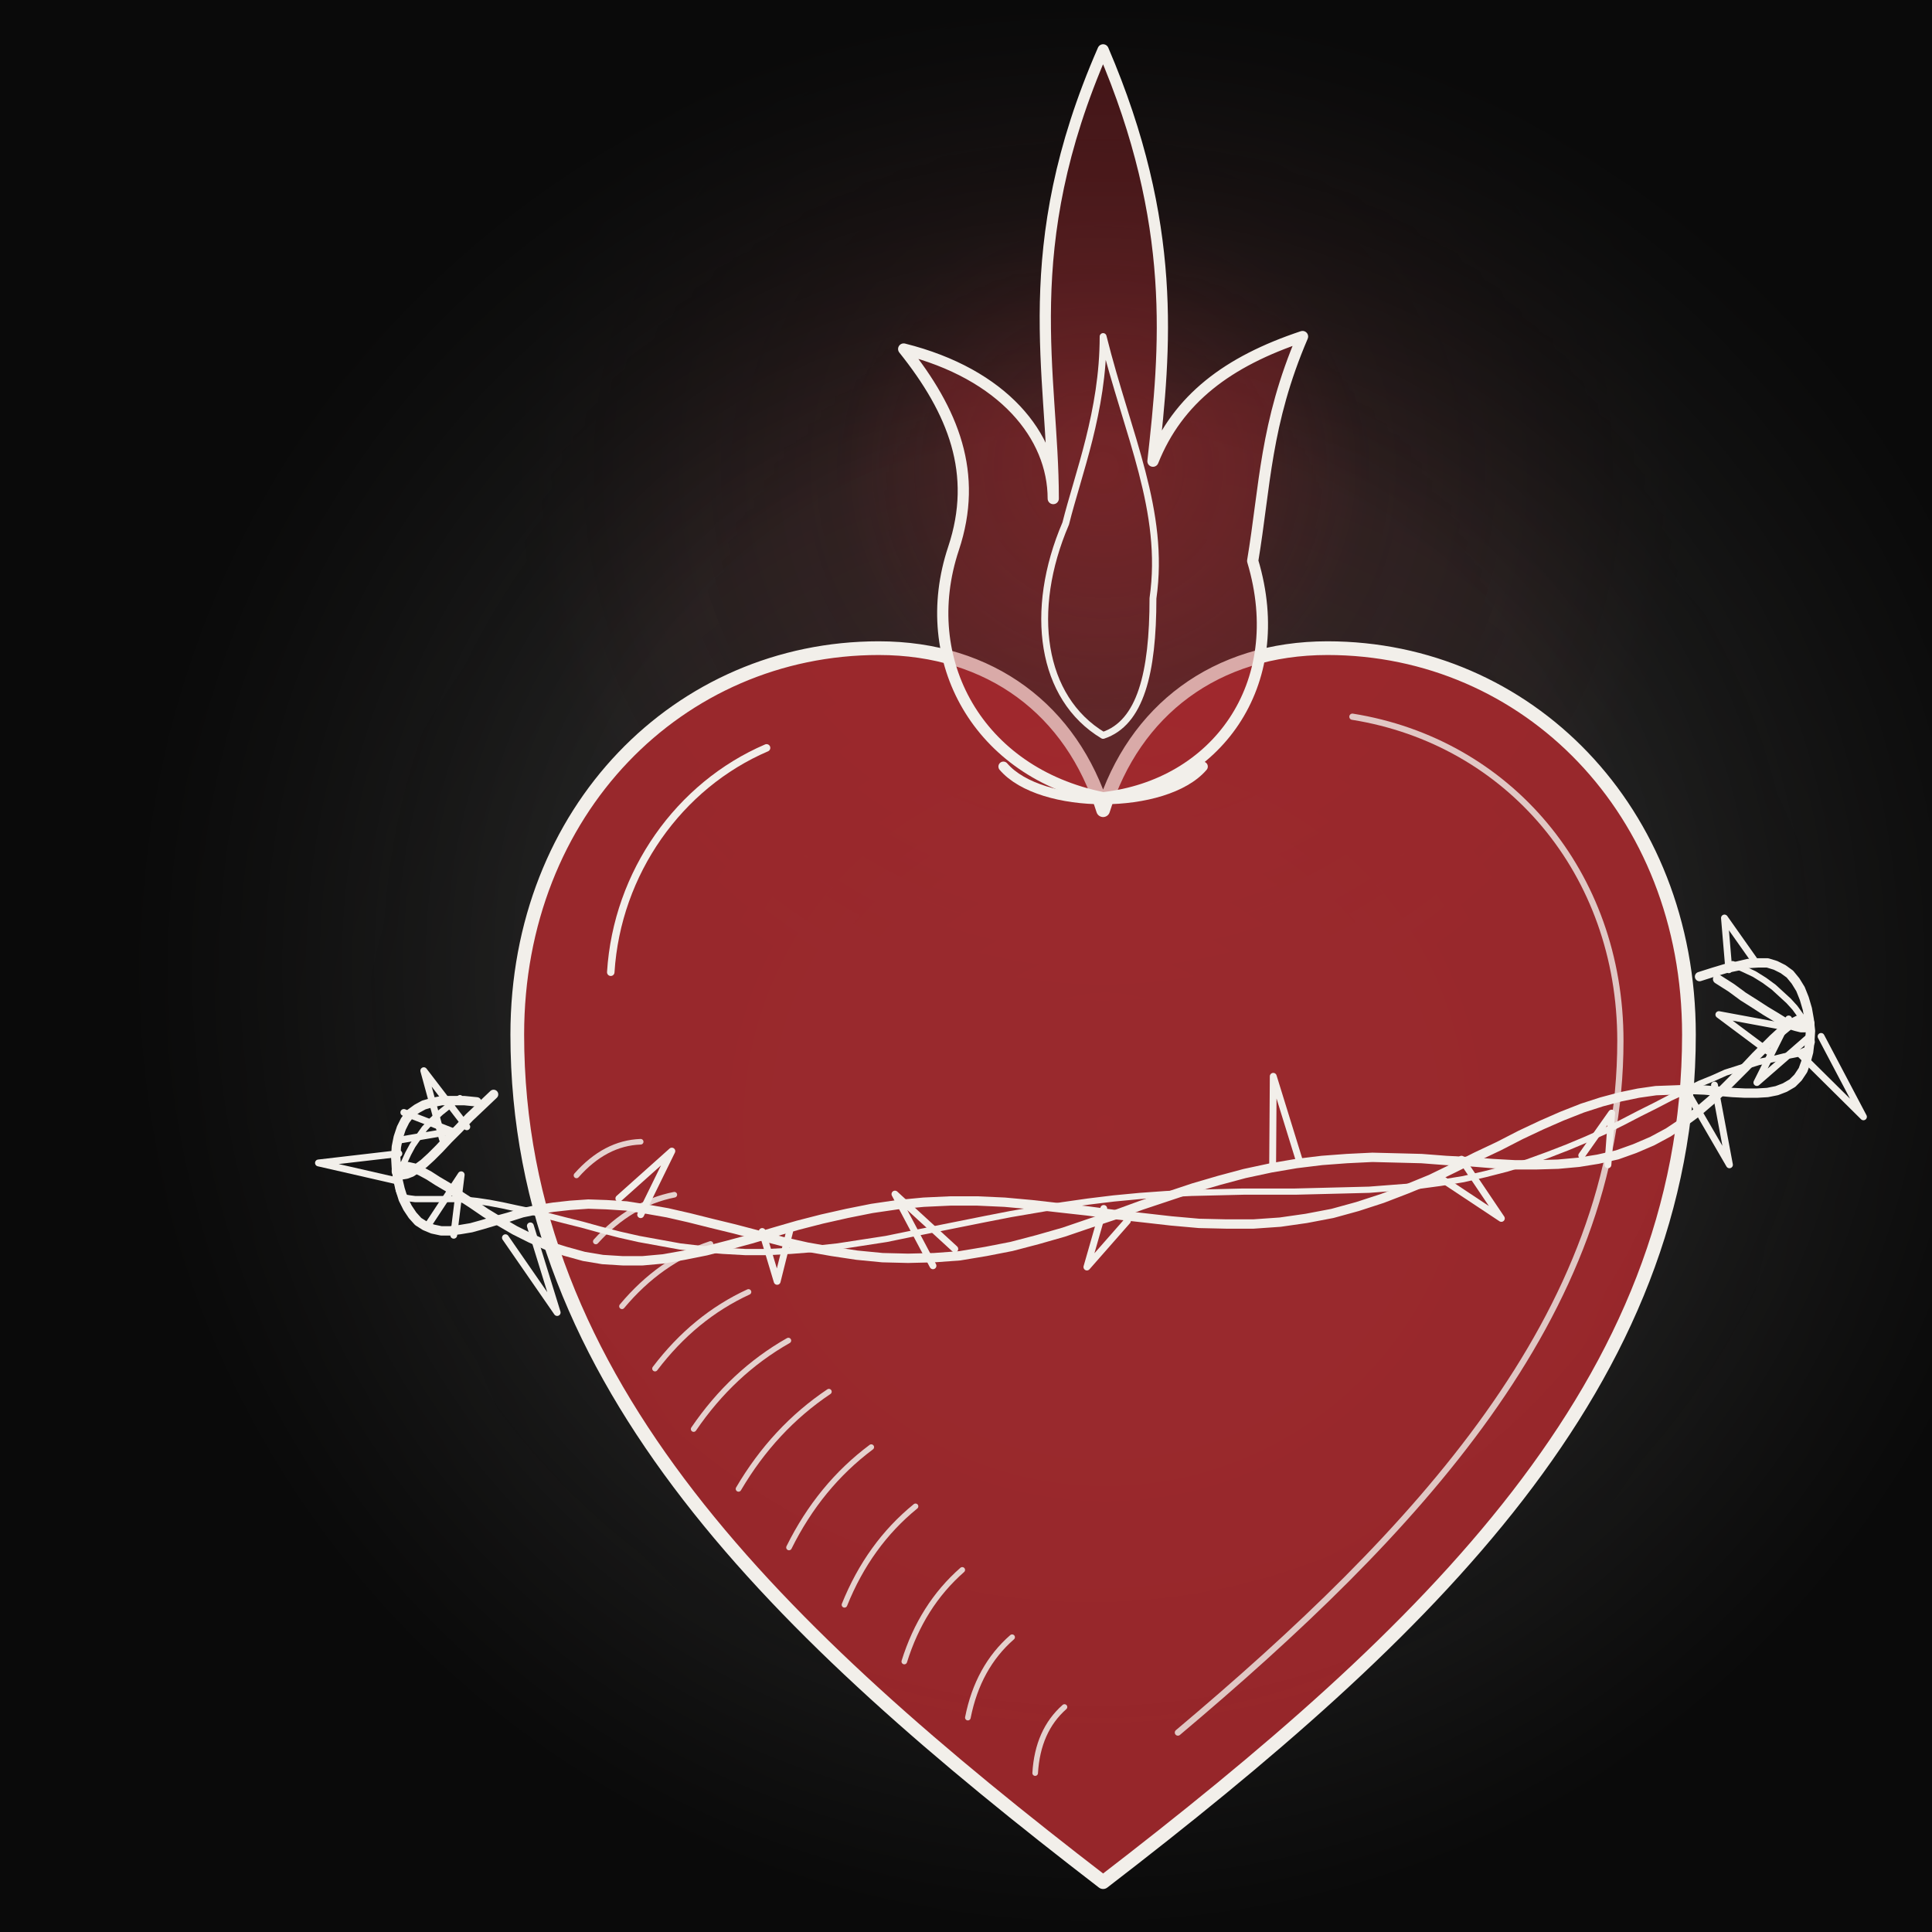
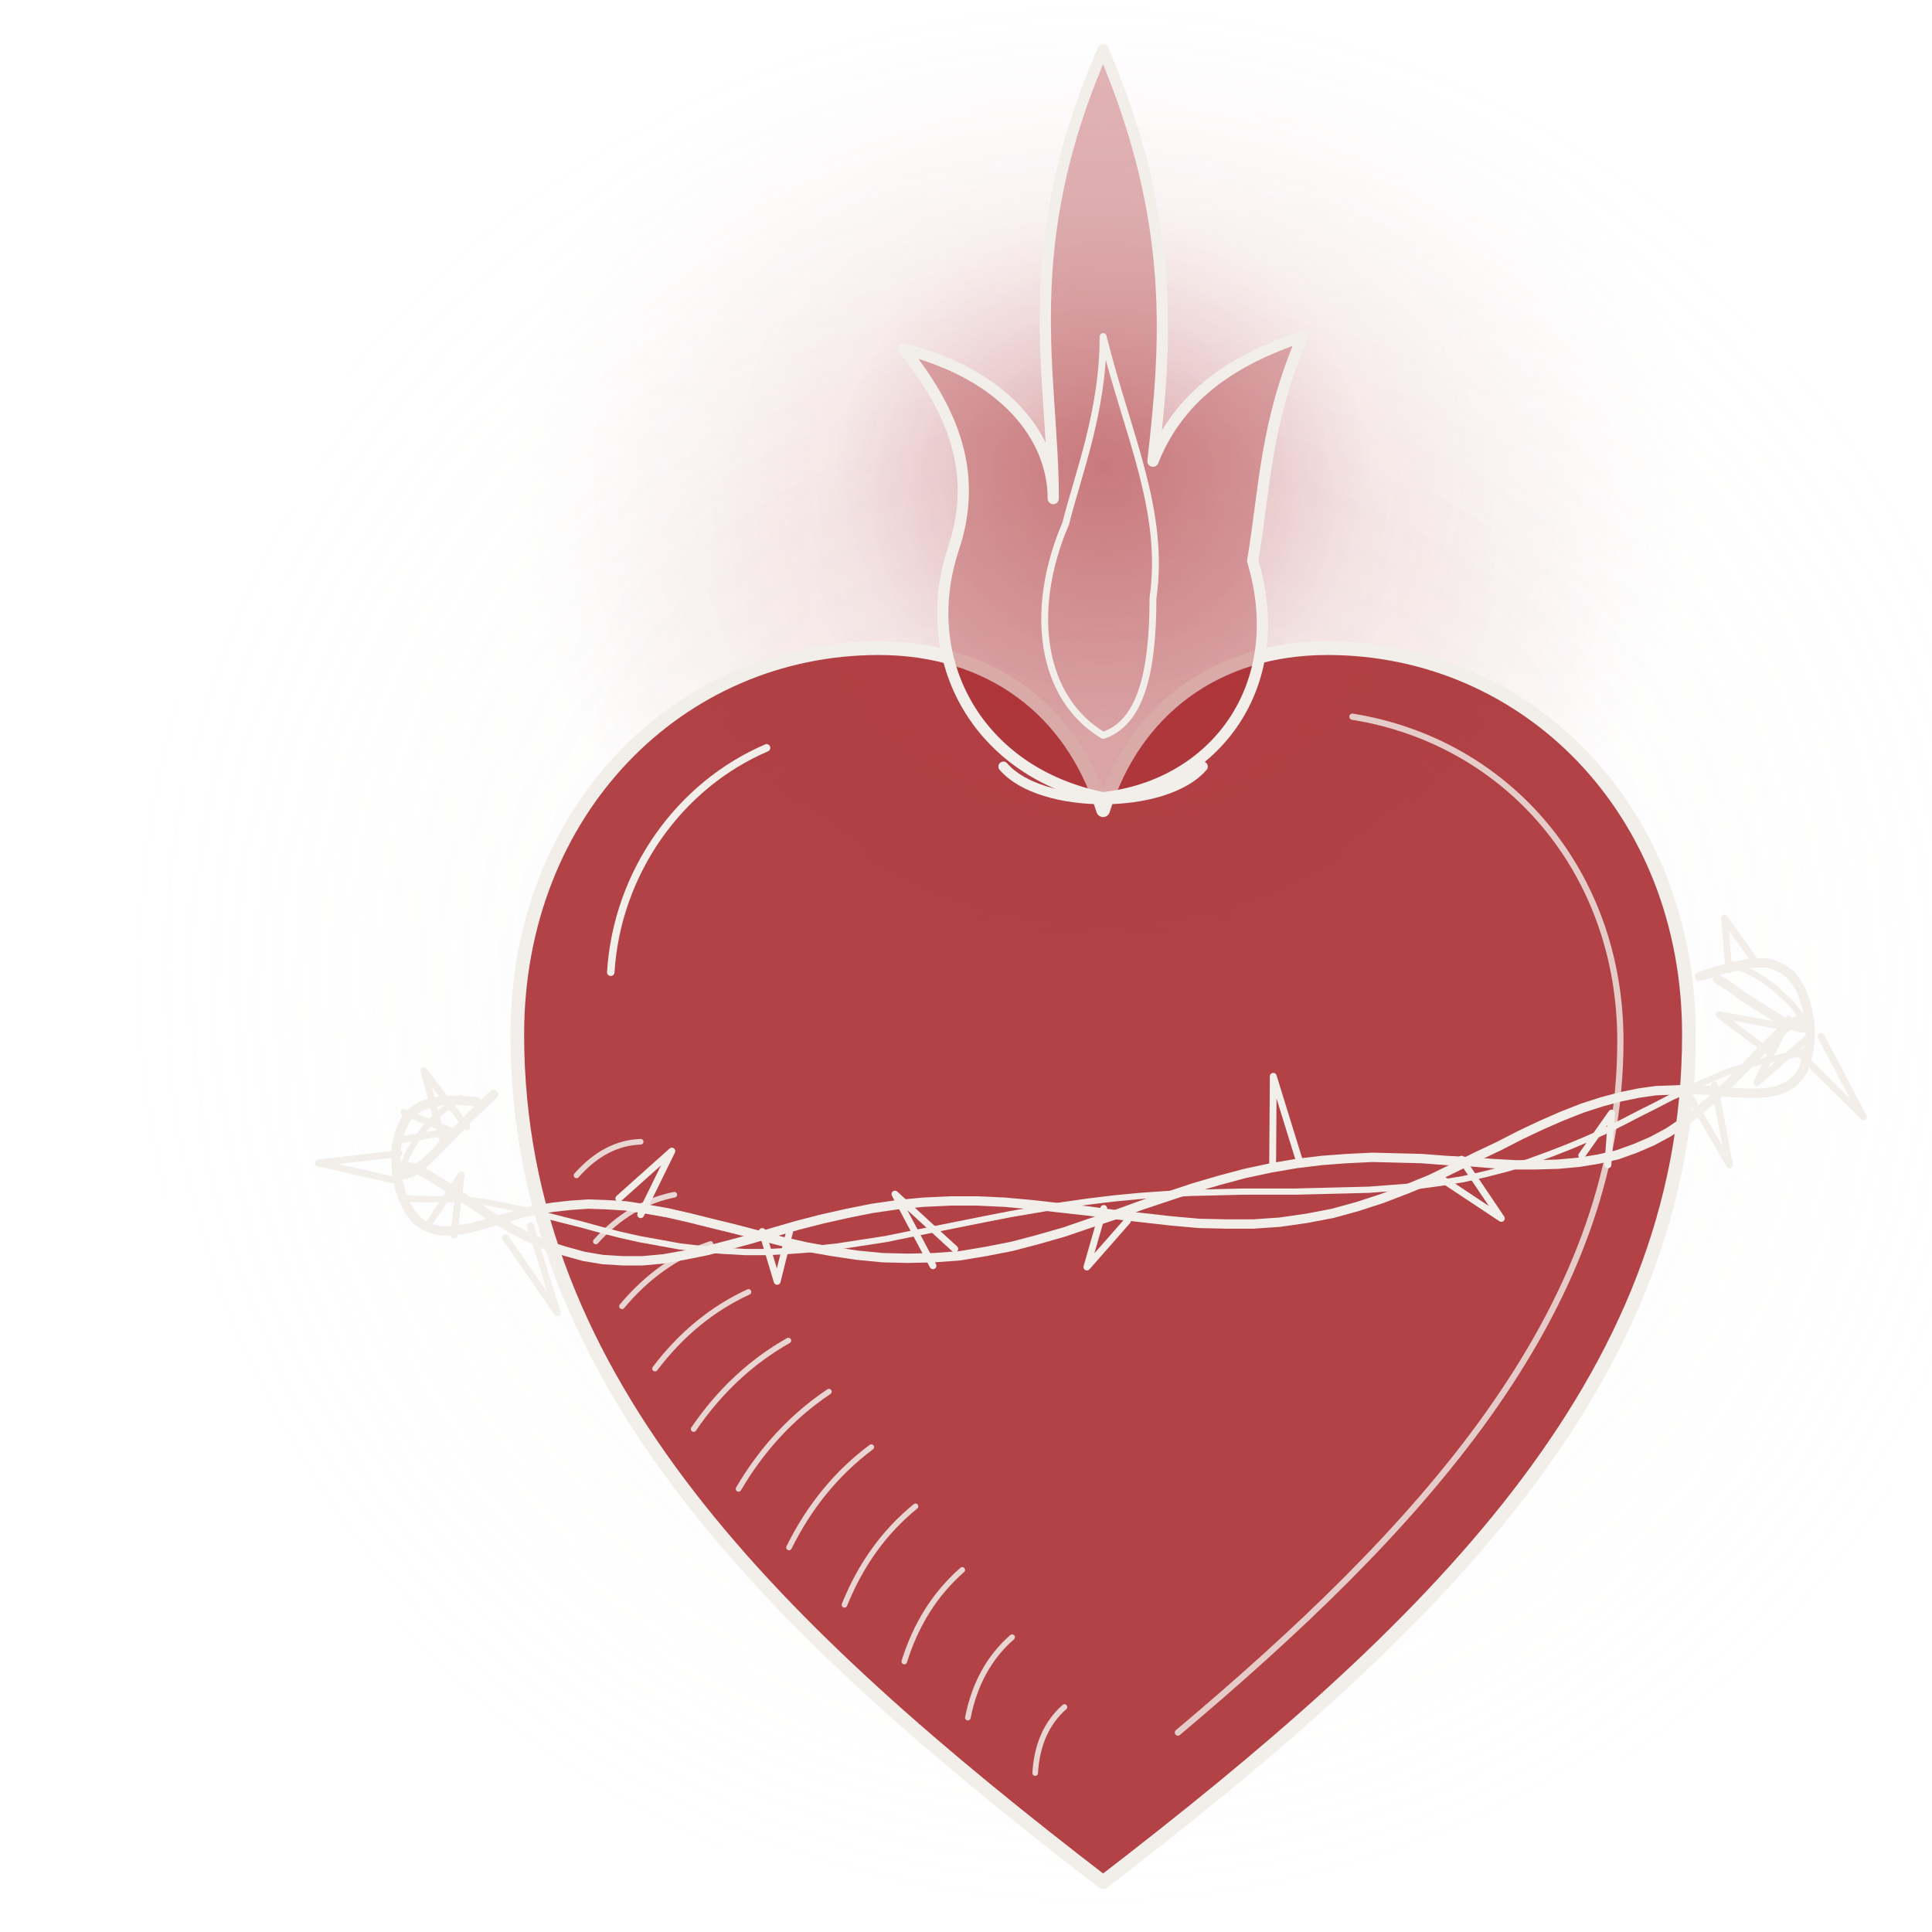
<svg xmlns="http://www.w3.org/2000/svg" viewBox="93 110 310 310" role="img" aria-label="Cœur sacré : un cœur dans une couronne d'épines, une flamme au-dessus, des rayons de lumière">
  <defs>
    <mask id="fondu" maskUnits="userSpaceOnUse" x="93" y="110" width="310" height="310">
      <radialGradient id="fondu-g" cx="248" cy="265" r="155" gradientUnits="userSpaceOnUse">
        <stop offset=".55" stop-color="#fff" />
        <stop offset="1" stop-color="#000" />
      </radialGradient>
      <rect x="93" y="110" width="310" height="310" fill="url(#fondu-g)" />
    </mask>
    <radialGradient id="halo-g">
      <stop offset="0" stop-color="#A8292E" stop-opacity=".42" />
      <stop offset=".45" stop-color="#A8292E" stop-opacity=".12" />
      <stop offset="1" stop-color="#A8292E" stop-opacity="0" />
    </radialGradient>
    <radialGradient id="halo-b">
      <stop offset="0" stop-color="#F2EFEA" stop-opacity=".16" />
      <stop offset="1" stop-color="#F2EFEA" stop-opacity="0" />
    </radialGradient>
  </defs>
-   <rect id="fond" width="540" height="580" fill="#0A0A0A" />
  <g transform="translate(20,0)" fill="none" stroke="#F2EFEA" stroke-linecap="round" stroke-linejoin="round">
    <g mask="url(#fondu)">
      <g id="halo" stroke="none">
        <circle cx="250" cy="290" r="250" fill="url(#halo-b)" />
        <circle cx="250" cy="185" r="95" fill="url(#halo-g)" />
      </g>
    </g>
    <g mask="url(#fondu)">
      <g id="rayons" stroke-width="1.3">
        <path pathLength="1" d="M250,104 L250,28" />
        <path pathLength="1" d="M287.5,101.7 L294.1,68.3" stroke-width=".9" stroke-opacity=".75" />
        <path pathLength="1" d="M321.2,118.2 L350.3,47.9" />
        <path pathLength="1" d="M356.7,130.4 L375.6,102.1" stroke-width=".9" stroke-opacity=".75" />
        <path pathLength="1" d="M381.5,158.5 L435.3,104.7" />
        <path pathLength="1" d="M409.6,183.3 L437.9,164.4" stroke-width=".9" stroke-opacity=".75" />
        <path pathLength="1" d="M421.8,218.8 L492.1,189.7" />
        <path pathLength="1" d="M438.3,252.5 L471.7,245.9" stroke-width=".9" stroke-opacity=".75" />
        <path pathLength="1" d="M436,290 L512,290" />
        <path pathLength="1" d="M438.3,327.5 L471.7,334.1" stroke-width=".9" stroke-opacity=".75" />
        <path pathLength="1" d="M421.8,361.2 L492.1,390.3" />
        <path pathLength="1" d="M409.6,396.7 L437.9,415.6" stroke-width=".9" stroke-opacity=".75" />
        <path pathLength="1" d="M381.5,421.5 L435.3,475.3" />
        <path pathLength="1" d="M356.7,449.6 L375.6,477.9" stroke-width=".9" stroke-opacity=".75" />
        <path pathLength="1" d="M321.2,461.8 L350.3,532.1" />
        <path pathLength="1" d="M287.5,478.3 L294.1,511.7" stroke-width=".9" stroke-opacity=".75" />
        <path pathLength="1" d="M250,476 L250,552" />
        <path pathLength="1" d="M212.5,478.3 L205.9,511.7" stroke-width=".9" stroke-opacity=".75" />
        <path pathLength="1" d="M178.8,461.8 L149.7,532.1" />
        <path pathLength="1" d="M143.3,449.6 L124.4,477.9" stroke-width=".9" stroke-opacity=".75" />
        <path pathLength="1" d="M118.5,421.5 L64.7,475.3" />
        <path pathLength="1" d="M90.4,396.7 L62.1,415.6" stroke-width=".9" stroke-opacity=".75" />
        <path pathLength="1" d="M78.2,361.2 L7.9,390.3" />
        <path pathLength="1" d="M61.7,327.5 L28.3,334.1" stroke-width=".9" stroke-opacity=".75" />
        <path pathLength="1" d="M64,290 L-12,290" />
        <path pathLength="1" d="M61.7,252.5 L28.3,245.9" stroke-width=".9" stroke-opacity=".75" />
        <path pathLength="1" d="M78.2,218.8 L7.9,189.7" />
        <path pathLength="1" d="M90.4,183.3 L62.1,164.4" stroke-width=".9" stroke-opacity=".75" />
        <path pathLength="1" d="M118.5,158.5 L64.7,104.7" />
        <path pathLength="1" d="M143.3,130.4 L124.4,102.1" stroke-width=".9" stroke-opacity=".75" />
        <path pathLength="1" d="M178.8,118.2 L149.7,47.9" />
        <path pathLength="1" d="M212.5,101.7 L205.9,68.3" stroke-width=".9" stroke-opacity=".75" />
      </g>
    </g>
    <g id="coeur">
      <path class="fond" d="M250,412 C198,372 156,332 156,276 C156,240 182,214 214,214 C232,214 245,224 250,240 C255,224 268,214 286,214 C318,214 344,240 344,276 C344,332 302,372 250,412 Z" fill="#A8292E" fill-opacity=".88" stroke="none" />
      <path pathLength="1" d="M250,412 C198,372 156,332 156,276 C156,240 182,214 214,214 C232,214 245,224 250,240 C255,224 268,214 286,214 C318,214 344,240 344,276 C344,332 302,372 250,412 Z" stroke-width="2.2" />
      <path pathLength="1" d="M290,225 C315,229 333,250 333,277 C333,321 300,356 262,388" stroke-width="1" stroke-opacity=".8" />
      <path pathLength="1" d="M196,230 C182,236 172,250 171,266" stroke-width="1.2" />
      <path pathLength="1" d="M239.1,394.5 Q239.5,387.7 243.8,383.9" stroke-width=".9" stroke-opacity=".85" />
      <path pathLength="1" d="M228.3,385.6 Q229.9,377.5 235.4,372.7" stroke-width=".9" stroke-opacity=".85" />
      <path pathLength="1" d="M218.1,376.6 Q220.9,367.6 227.4,361.9" stroke-width=".9" stroke-opacity=".85" />
      <path pathLength="1" d="M208.5,367.5 Q212.4,357.8 219.9,351.7" stroke-width=".9" stroke-opacity=".85" />
      <path pathLength="1" d="M199.6,358.3 Q204.5,348.4 212.8,342.2" stroke-width=".9" stroke-opacity=".85" />
      <path pathLength="1" d="M191.5,348.9 Q197.2,339.2 206,333.3" stroke-width=".9" stroke-opacity=".85" />
      <path pathLength="1" d="M184.3,339.3 Q190.5,330.2 199.5,325.1" stroke-width=".9" stroke-opacity=".85" />
      <path pathLength="1" d="M178.1,329.6 Q184.4,321.3 193.1,317.3" stroke-width=".9" stroke-opacity=".85" />
      <path pathLength="1" d="M172.8,319.6 Q178.9,312.3 187,309.6" stroke-width=".9" stroke-opacity=".85" />
      <path pathLength="1" d="M168.6,309.2 Q174.1,303.1 181.2,301.7" stroke-width=".9" stroke-opacity=".85" />
      <path pathLength="1" d="M165.5,298.6 Q170.1,293.4 175.8,293.2" stroke-width=".9" stroke-opacity=".85" />
    </g>
    <g id="epines" stroke-width="1.5">
      <path pathLength="1" d="M345.7,266.7 L347.9,266 L349.9,265.4 L351.8,265 L353.5,264.6 L355.1,264.5 L356.6,264.5 L357.9,264.9 L359.1,265.5 L360.2,266.3 L361.1,267.4 L361.9,268.7 L362.5,270.2 L363,271.9 L363.3,273.6 L363.5,275.4 L363.4,277.1 L363.2,278.8 L362.8,280.3 L362.3,281.7 L361.5,282.9 L360.6,283.8 L359.4,284.5 L358.1,285 L356.6,285.3 L354.9,285.4 L353,285.4 L351,285.3 L348.8,285.1 L346.5,284.9 L344,284.8 L341.5,284.9 L338.7,285 L335.9,285.4 L333,286 L330,286.8 L326.9,287.8 L323.6,289.1 L320.4,290.5 L317,292.1 L313.5,293.9 L309.9,295.6 L306.3,297.4 L302.6,299.2 L298.7,300.8 L294.8,302.3 L290.8,303.6 L286.8,304.7 L282.6,305.5 L278.4,306.1 L274.1,306.4 L269.8,306.4 L265.4,306.3 L260.9,305.9 L256.5,305.4 L252,304.9 L247.5,304.3 L243,303.8 L238.6,303.3 L234.2,302.9 L229.8,302.7 L225.5,302.7 L221.2,302.9 L217,303.3 L212.9,303.9 L208.9,304.7 L204.9,305.6 L201,306.6 L197.2,307.7 L193.5,308.8 L189.8,309.8 L186.3,310.7 L182.8,311.4 L179.4,312 L176.1,312.3 L172.9,312.3 L169.7,312.1 L166.7,311.6 L163.8,310.8 L160.9,309.9 L158.2,308.7 L155.6,307.4 L153.2,306 L150.9,304.6 L148.7,303.1 L146.7,301.8 L144.9,300.5 L143.2,299.5 L141.8,298.6 L140.5,297.9 L139.4,297.4 L138.5,297.2 L137.7,297.1 L137.2,297.2 L136.8,297.4 L136.6,297.7 L136.6,298 L136.8,298.3 L137.1,298.5 L137.6,298.5 L138.2,298.4 L139,298.1 L139.9,297.5 L141,296.7 L142.2,295.6 L143.5,294.3 L144.9,292.8 L146.6,291.1 L148.3,289.3 L150.2,287.5 L152.2,285.6" />
      <path pathLength="1" d="M348.6,267.1 L350.8,268.5 L352.7,269.9 L354.6,271.1 L356.3,272.2 L357.8,273.1 L359.1,273.9 L360.2,274.4 L361.2,274.7 L362,274.9 L362.6,274.9 L363,274.7 L363.3,274.5 L363.4,274.2 L363.3,273.9 L363.1,273.6 L362.7,273.5 L362.2,273.5 L361.5,273.7 L360.7,274.1 L359.8,274.7 L358.7,275.6 L357.5,276.7 L356.2,278 L354.7,279.5 L353.1,281.2 L351.4,282.9 L349.5,284.8 L347.5,286.6 L345.4,288.4 L343.1,290.1 L340.7,291.7 L338.1,293.1 L335.3,294.3 L332.5,295.3 L329.4,296 L326.3,296.5 L323,296.8 L319.6,296.9 L316.1,296.9 L312.5,296.7 L308.8,296.4 L305,296.2 L301.1,295.9 L297.2,295.8 L293.2,295.7 L289.1,295.9 L285.1,296.2 L281,296.7 L276.9,297.4 L272.7,298.3 L268.6,299.4 L264.5,300.6 L260.3,302 L256.1,303.4 L252,304.9 L247.8,306.3 L243.7,307.7 L239.5,308.9 L235.3,310 L231.2,310.8 L227,311.5 L222.9,311.8 L218.7,311.9 L214.6,311.8 L210.5,311.4 L206.5,310.8 L202.5,310.1 L198.5,309.2 L194.7,308.2 L190.9,307.2 L187.2,306.3 L183.6,305.4 L180.1,304.6 L176.7,304 L173.5,303.5 L170.3,303.3 L167.4,303.2 L164.5,303.4 L161.8,303.7 L159.2,304.1 L156.8,304.6 L154.6,305.3 L152.4,305.9 L150.4,306.5 L148.6,307 L146.8,307.3 L145.2,307.5 L143.8,307.5 L142.4,307.2 L141.2,306.7 L140.1,306 L139.2,305 L138.4,303.8 L137.7,302.4 L137.2,300.8 L136.8,299.1 L136.6,297.4 L136.5,295.7 L136.6,294 L136.9,292.5 L137.4,291 L138,289.8 L138.8,288.7 L139.9,287.9 L141,287.3 L142.4,286.9 L143.9,286.6 L145.6,286.6 L147.5,286.6 L149.5,286.8" />
      <path pathLength="1" d="M351,264.7 L352.8,265.5 L354.5,266.3 L356.1,267.3 L357.6,268.4 L358.8,269.5 L360,270.6 L361,271.7 L361.8,272.8 L362.5,273.9 L363.1,274.8 L363.4,275.7 L363.6,276.5 L363.7,277.2 L363.5,277.7 L363.2,278.2 L362.8,278.5 L362.1,278.8 L361.4,279.1 L360.4,279.3 L359.3,279.5 L358.1,279.8 L356.7,280.1 L355.2,280.4 L353.6,280.9 L351.8,281.5 L349.9,282.1 L347.9,283 L345.7,283.9 L343.5,285 L341.1,286.1 L338.6,287.4 L336,288.7 L333.3,290.1 L330.5,291.5 L327.6,292.8 L324.5,294.1 L321.4,295.3 L318.1,296.5 L314.8,297.5 L311.3,298.4 L307.8,299.2 L304.1,299.8 L300.4,300.3 L296.6,300.6 L292.7,300.9 L288.8,301 L284.8,301.1 L280.8,301.2 L276.7,301.2 L272.5,301.2 L268.4,301.3 L264.2,301.4 L260.1,301.6 L255.9,301.9 L251.7,302.3 L247.6,302.8 L243.4,303.4 L239.3,304.1 L235.2,304.8 L231.1,305.6 L227.1,306.4 L223.1,307.2 L219.1,308 L215.2,308.8 L211.3,309.4 L207.4,310 L203.7,310.4 L199.9,310.7 L196.2,310.9 L192.6,310.9 L189,310.7 L185.5,310.4 L182.1,310 L178.8,309.4 L175.5,308.8 L172.4,308.1 L169.3,307.3 L166.4,306.5 L163.6,305.8 L160.9,305.1 L158.3,304.4 L155.9,303.9 L153.6,303.4 L151.5,303 L149.5,302.7 L147.6,302.5 L145.9,302.4 L144.4,302.4 L143,302.4 L141.7,302.4 L140.6,302.4 L139.6,302.4 L138.8,302.3 L138.2,302.2 L137.6,301.9 L137.2,301.5 L137,301 L136.9,300.3 L136.9,299.5 L137.1,298.6 L137.4,297.5 L137.9,296.4 L138.5,295.1 L139.2,293.8 L140.1,292.5 L141.1,291.1 L142.3,289.8 L143.7,288.5 L145.2,287.3 L146.8,286.2" stroke-width="1" />
      <path pathLength="1" d="M354.5,264.1 L349.7,257.3 L350.4,265.6" stroke-width="1.1" />
      <path pathLength="1" d="M360,273.5 L354.9,283.7 L363.5,276.2" stroke-width="1.1" />
      <path pathLength="1" d="M361.6,278.9 L372,289.2 L365.2,276.3" stroke-width="1.1" />
      <path pathLength="1" d="M358.5,274.6 L348.8,272.8 L356.7,278.7" stroke-width="1.1" />
      <path pathLength="1" d="M344,285.7 L350.5,296.9 L348.1,284.1" stroke-width="1.1" />
      <path pathLength="1" d="M331,296.9 L331.6,288.6 L326.8,295.4" stroke-width="1.1" />
      <path pathLength="1" d="M304.4,299.2 L313.9,305.5 L307.5,296" stroke-width="1.1" />
      <path pathLength="1" d="M281.6,296.6 L277.3,282.7 L277.2,297.2" stroke-width="1.1" />
      <path pathLength="1" d="M250.1,303.9 L247.4,313.3 L253.9,305.9" stroke-width="1.1" />
      <path pathLength="1" d="M226.2,310.4 L216.6,301.6 L222.7,313.1" stroke-width="1.1" />
      <path pathLength="1" d="M195.3,307.6 L197.7,315.6 L199.7,307.6" stroke-width="1.1" />
      <path pathLength="1" d="M175.8,304.9 L180.8,294.7 L172.3,302.3" stroke-width="1.1" />
      <path pathLength="1" d="M154.1,308.6 L162.4,320.6 L158.1,306.7" stroke-width="1.1" />
      <path pathLength="1" d="M145.8,308.2 L147,298.5 L141.6,306.7" stroke-width="1.1" />
      <path pathLength="1" d="M137,295.1 L124.1,296.6 L136.8,299.5" stroke-width="1.1" />
      <path pathLength="1" d="M137.3,292.9 L145.5,291.5 L137.8,288.5" stroke-width="1.1" />
      <path pathLength="1" d="M147.9,290.8 L141,281.8 L144,292.8" stroke-width="1.1" />
    </g>
    <g id="flamme" stroke-width="1.8">
      <path pathLength="1" d="M234,233 C240,240 260,240 266,233" stroke-width="1.6" />
      <path class="fond-flamme" d="M250,238 C230,234 220,216 226,198 C230,186 226,176 218,166 C234,170 242,180 242,190 C242,170 236,150 250,118 C262,146 260,166 258,184 C262,174 270,168 282,164 C276,178 276,188 274,200 C280,220 268,236 250,238 Z" fill="#A8292E" fill-opacity=".35" stroke="none" />
      <path pathLength="1" d="M250,238 C230,234 220,216 226,198 C230,186 226,176 218,166 C234,170 242,180 242,190 C242,170 236,150 250,118 C262,146 260,166 258,184 C262,174 270,168 282,164 C276,178 276,188 274,200 C280,220 268,236 250,238 Z" />
      <path pathLength="1" d="M250,228 C240,222 238,208 244,194 C246,186 250,176 250,164 C254,180 260,192 258,206 C258,218 256,226 250,228 Z" stroke-width="1.1" />
    </g>
  </g>
</svg>
